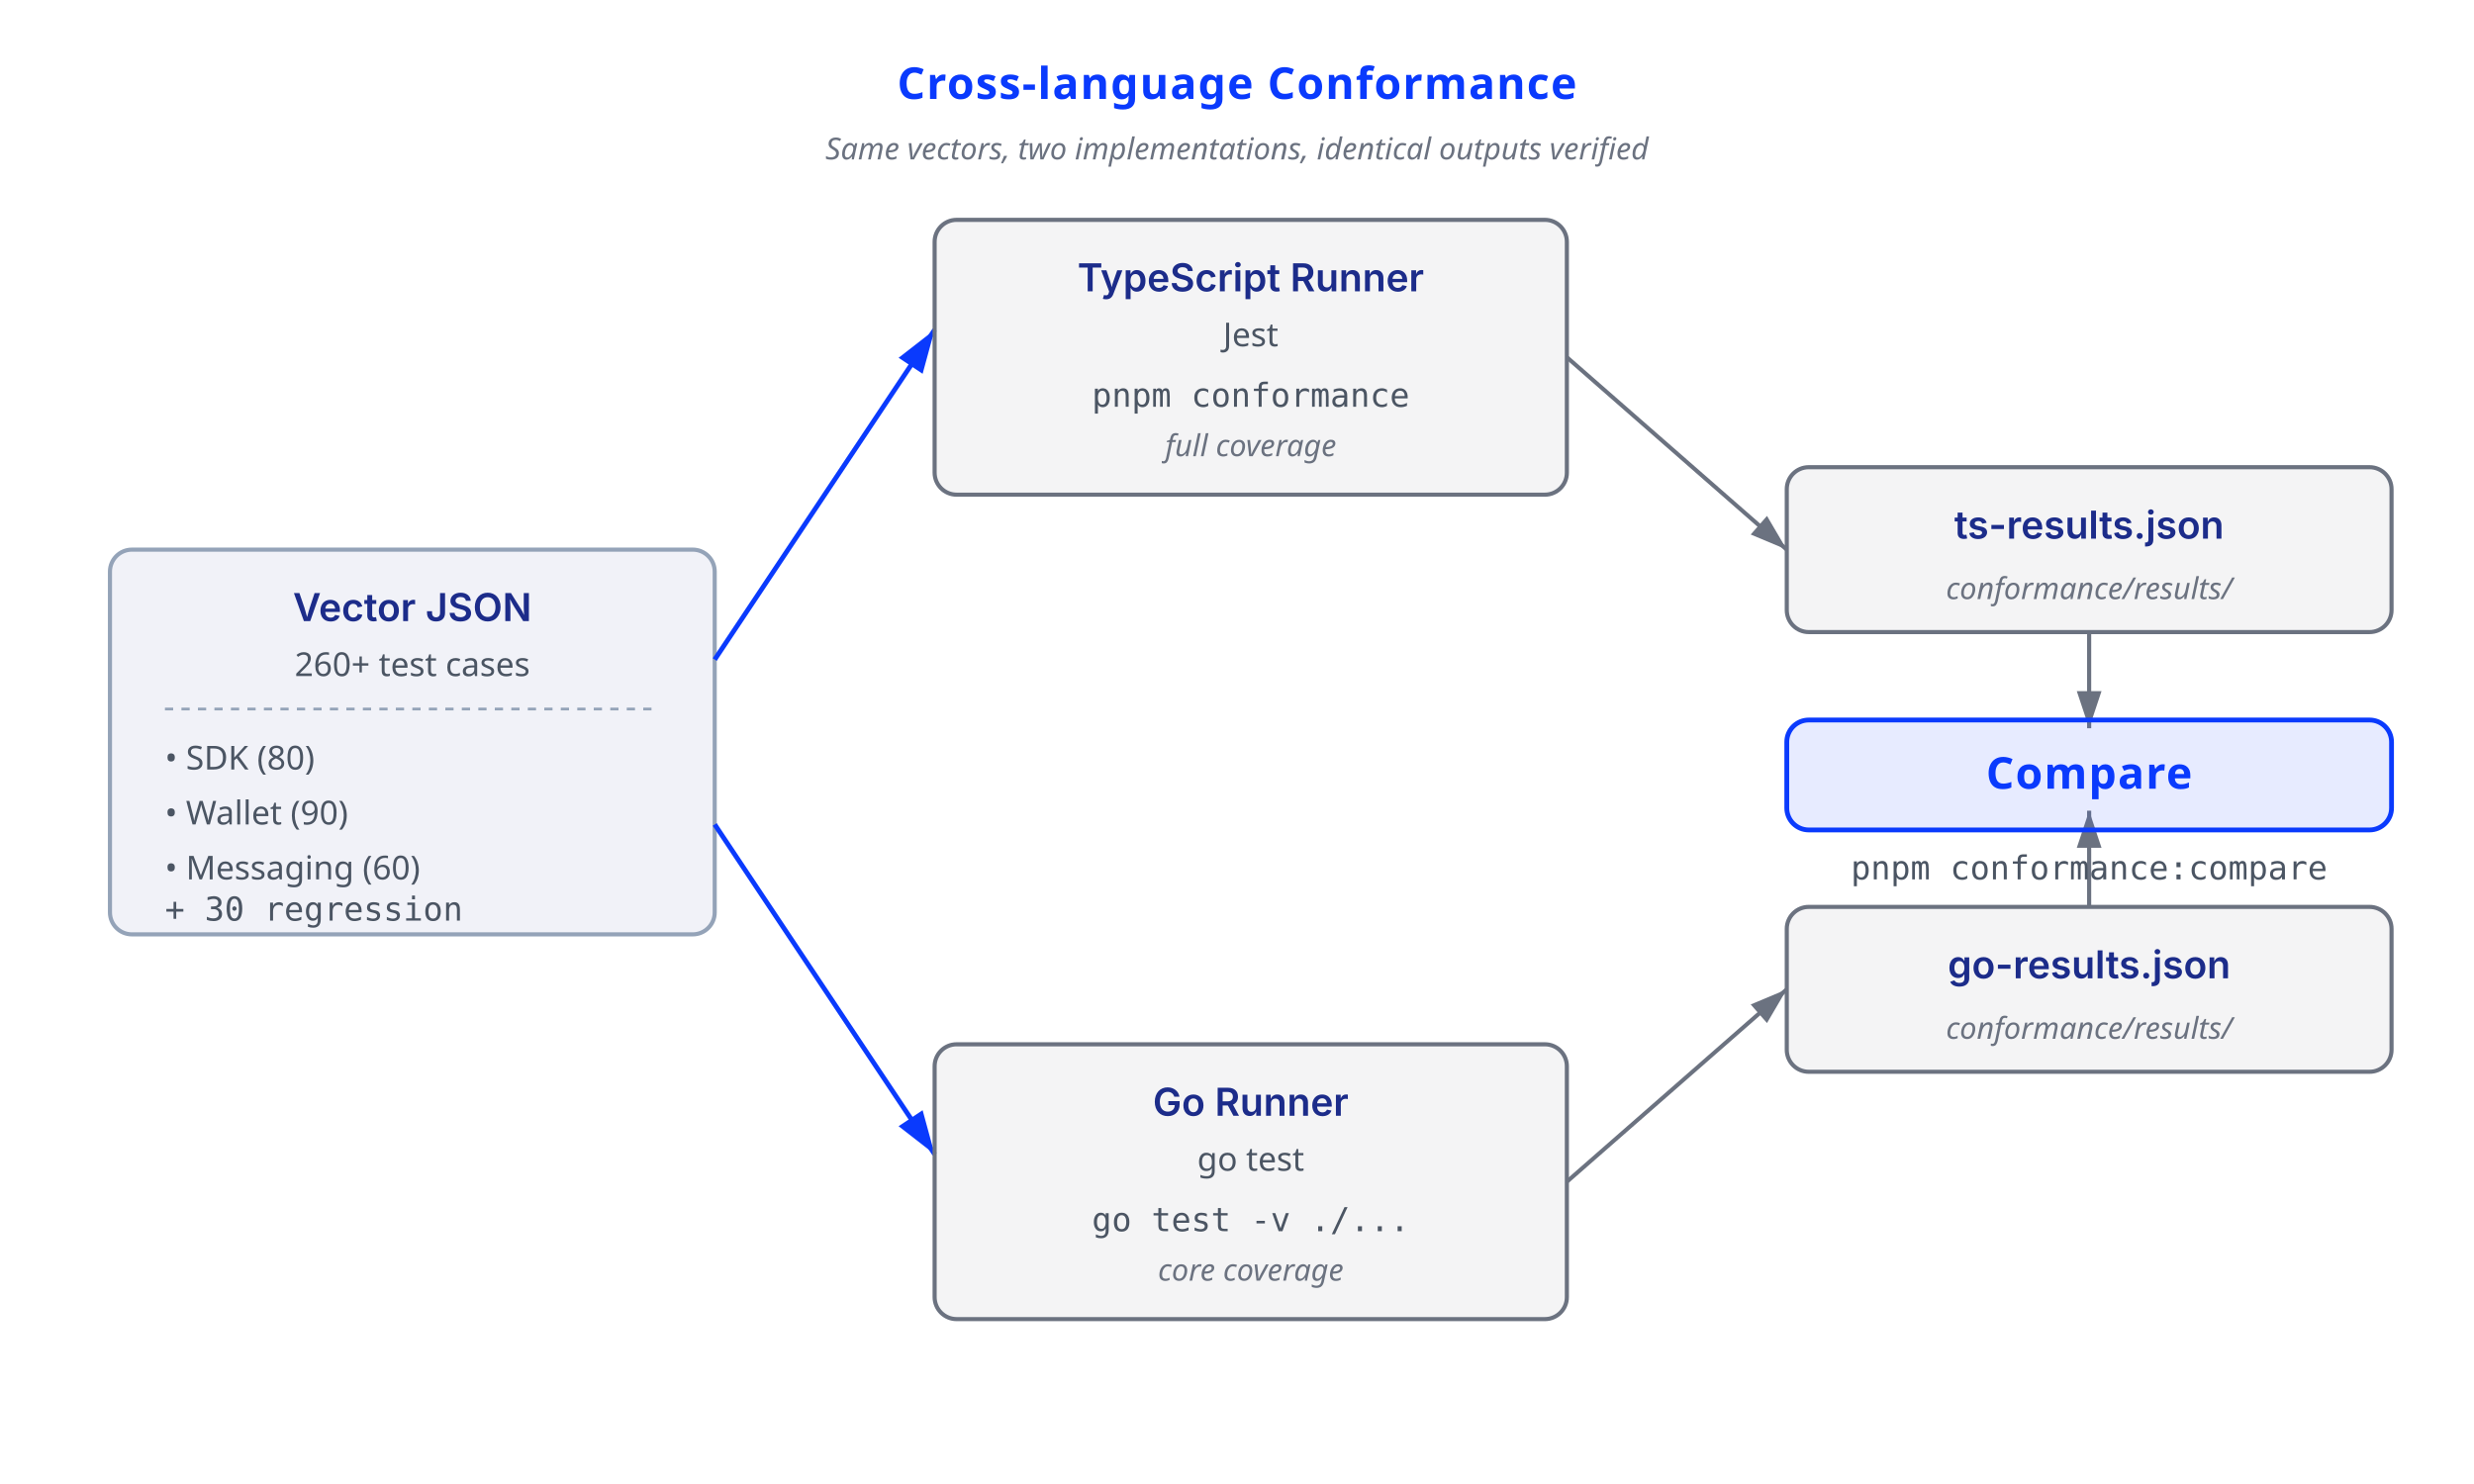
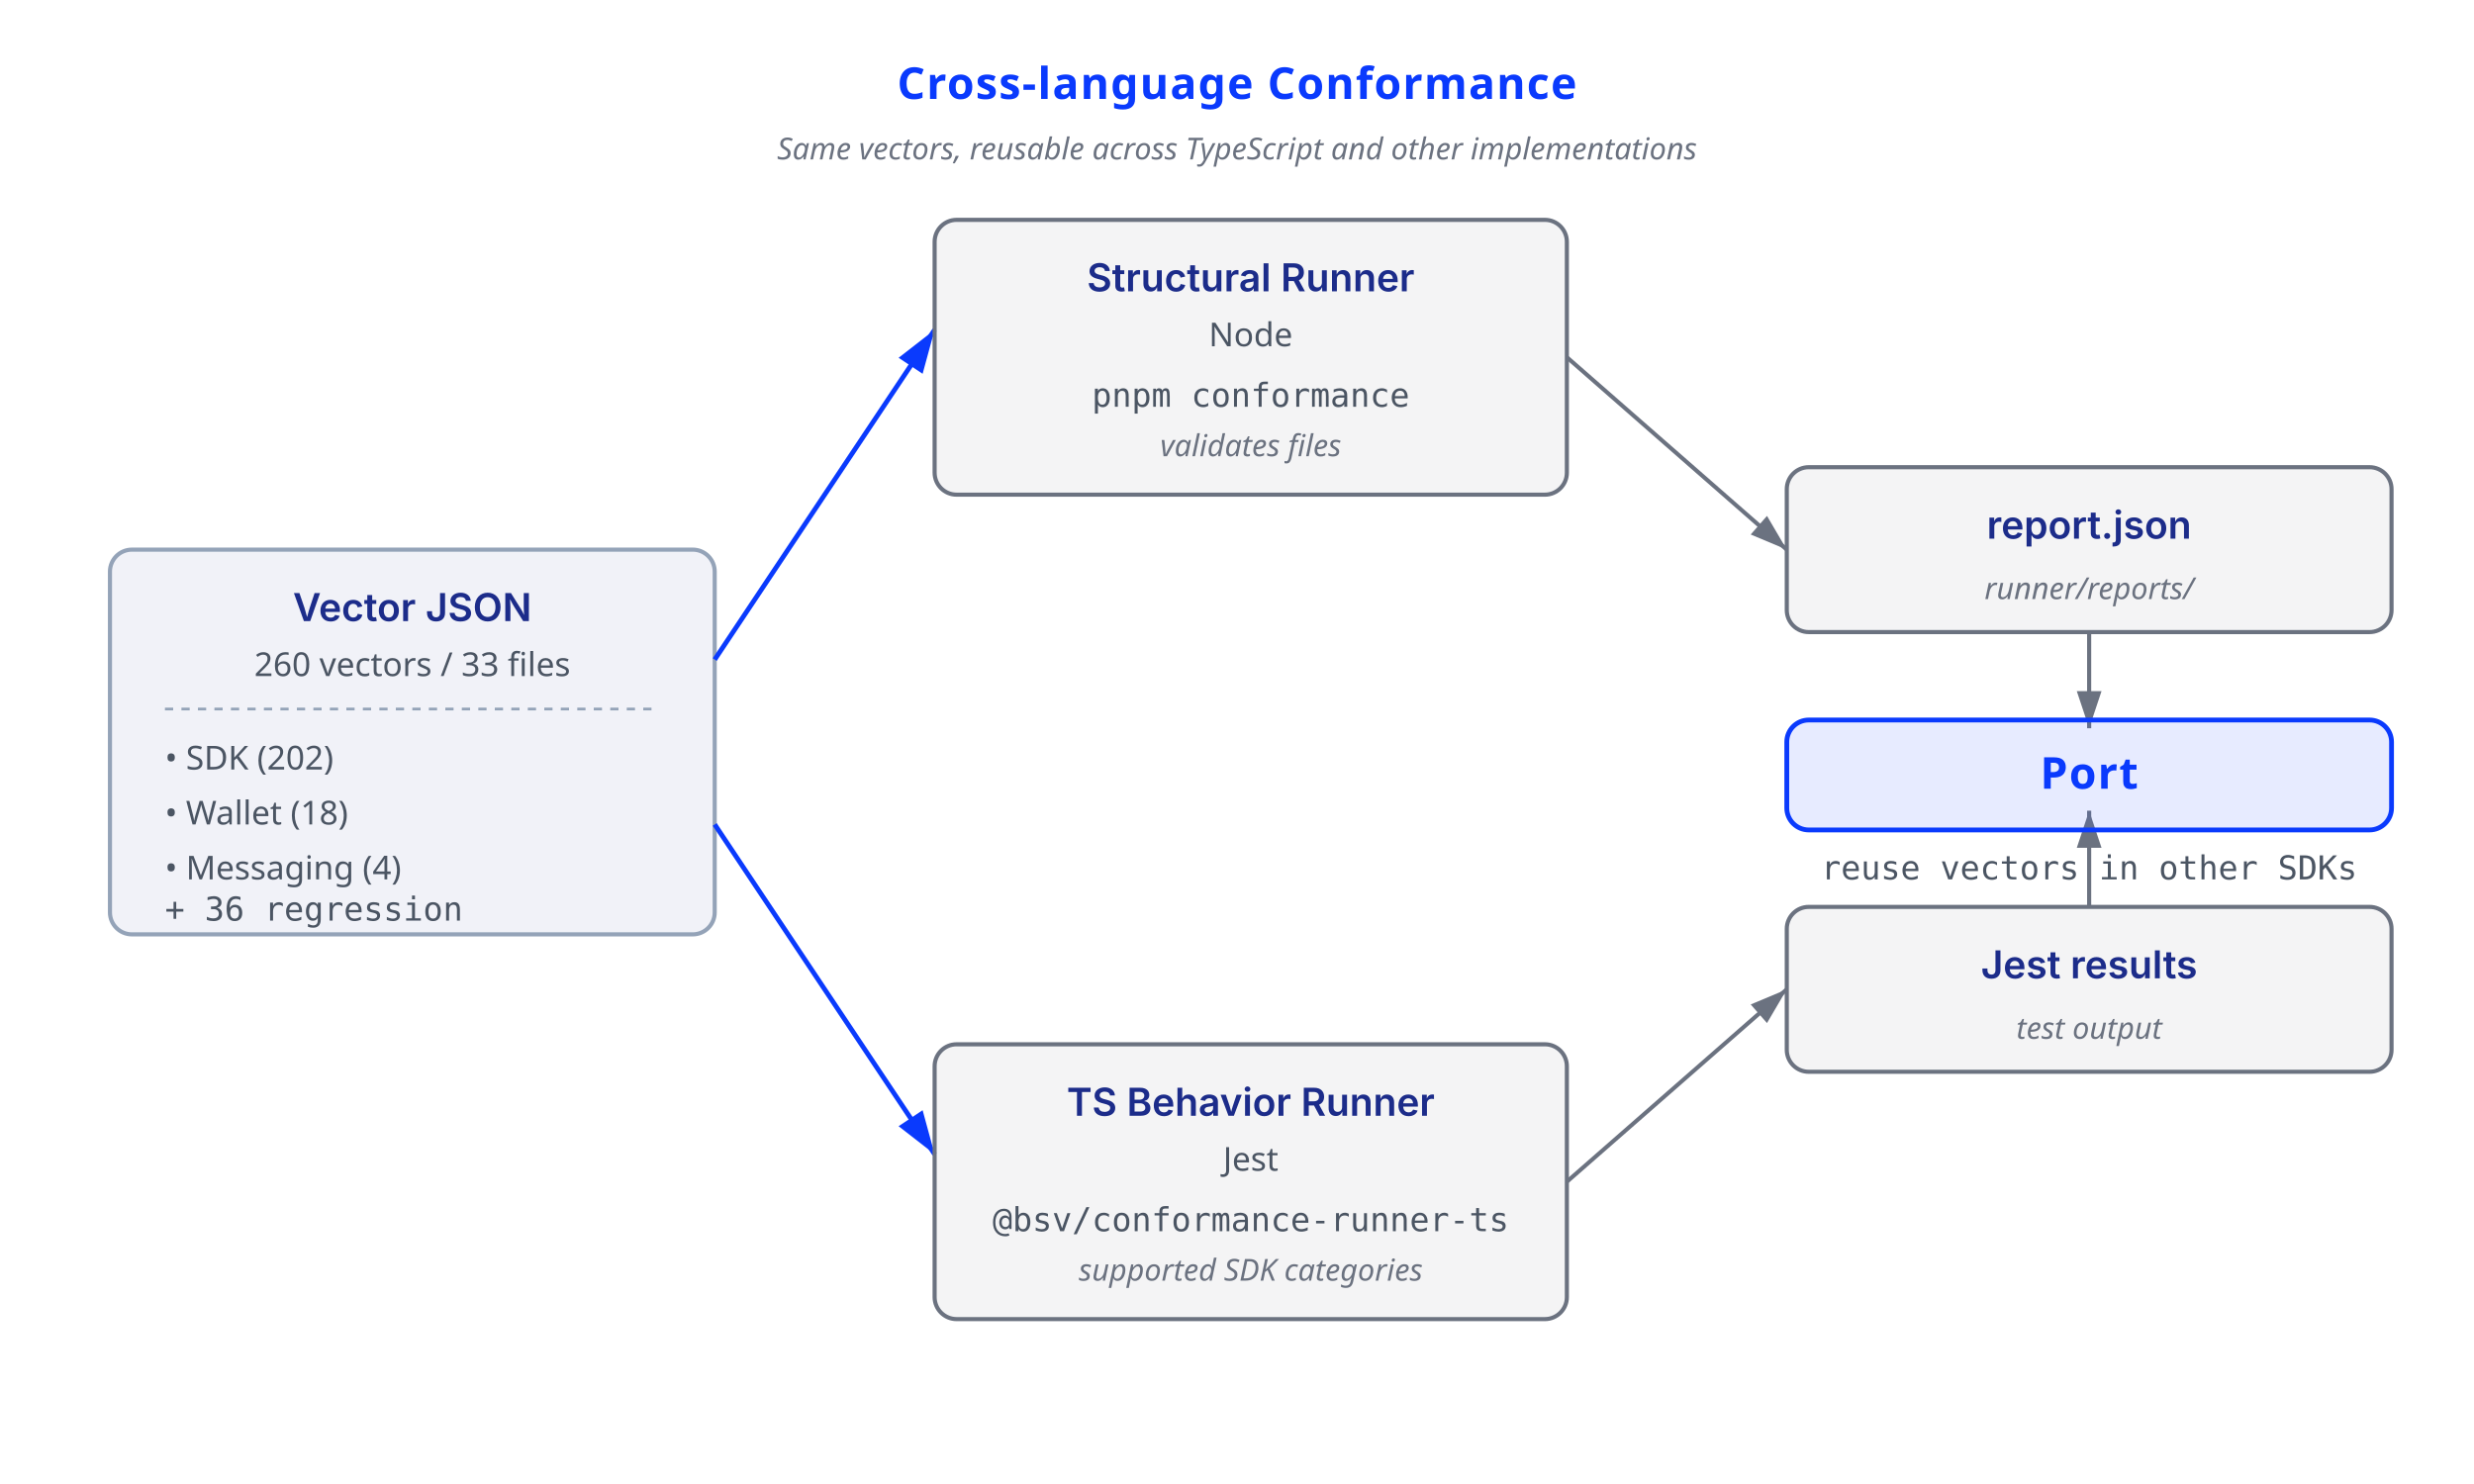
<svg xmlns="http://www.w3.org/2000/svg" viewBox="0 0 900 540" role="img" aria-labelledby="title desc">
  <style>
    .box { fill: rgba(120,120,130,0.08); stroke: #6B7280; stroke-width: 1.5; }
    .box-accent { fill: rgba(58,85,255,0.12); stroke: #0a3afd; stroke-width: 1.75; }
    .box-amber { fill: rgba(28,44,138,0.06); stroke: #94a3b8; stroke-width: 1.5; }
    .arrow { stroke: #6B7280; stroke-width: 1.5; fill: none; marker-end: url(#arrow); }
    .arrow-orange { stroke: #0a3afd; stroke-width: 1.75; fill: none; marker-end: url(#arrow-orange); }
    .title { font: 600 14px ui-sans-serif, system-ui, -apple-system, sans-serif; fill: #1c2c8a; }
    .label { font: 12px ui-sans-serif, system-ui, sans-serif; fill: #4B5563; }
    .label-mono { font: 12px ui-monospace, "SF Mono", Menlo, monospace; fill: #4B5563; }
    .heading { font: 700 16px ui-sans-serif, system-ui, sans-serif; fill: #0a3afd; letter-spacing: 0.5px; }
    .caption { font: italic 11px ui-sans-serif, system-ui, sans-serif; fill: #6B7280; }
  </style>
  <defs>
    <marker id="arrow" markerWidth="10" markerHeight="10" refX="9" refY="3" orient="auto">
      <path d="M0,0 L0,6 L9,3 z" fill="#6B7280" />
    </marker>
    <marker id="arrow-orange" markerWidth="10" markerHeight="10" refX="9" refY="3" orient="auto">
      <path d="M0,0 L0,6 L9,3 z" fill="#0a3afd" />
    </marker>
  </defs>
  <rect x="40" y="200" width="220" height="140" rx="8" class="box-amber" />
  <text x="150" y="226" text-anchor="middle" class="title">Vector JSON</text>
-   <text x="150" y="246" text-anchor="middle" class="label">260+ test cases</text>
+   <text x="150" y="246" text-anchor="middle" class="label">260 vectors / 33 files</text>
  <line x1="60" y1="258" x2="240" y2="258" stroke="#94a3b8" stroke-width="1" stroke-dasharray="3,3" />
-   <text x="60" y="280" class="label">• SDK (80)</text>
-   <text x="60" y="300" class="label">• Wallet (90)</text>
-   <text x="60" y="320" class="label">• Messaging (60)</text>
-   <text x="60" y="335" class="label-mono" font-size="10">+ 30 regression</text>
+   <text x="60" y="280" class="label">• SDK (202)</text>
+   <text x="60" y="300" class="label">• Wallet (18)</text>
+   <text x="60" y="320" class="label">• Messaging (4)</text>
+   <text x="60" y="335" class="label-mono" font-size="10">+ 36 regression</text>
  <line x1="260" y1="240" x2="340" y2="120" class="arrow-orange" />
  <line x1="260" y1="300" x2="340" y2="420" class="arrow-orange" />
  <rect x="340" y="80" width="230" height="100" rx="8" class="box" />
-   <text x="455" y="106" text-anchor="middle" class="title">TypeScript Runner</text>
-   <text x="455" y="126" text-anchor="middle" class="label">Jest</text>
+   <text x="455" y="106" text-anchor="middle" class="title">Structural Runner</text>
+   <text x="455" y="126" text-anchor="middle" class="label">Node</text>
  <text x="455" y="148" text-anchor="middle" class="label-mono">pnpm conformance</text>
-   <text x="455" y="166" text-anchor="middle" class="caption">full coverage</text>
+   <text x="455" y="166" text-anchor="middle" class="caption">validates files</text>
  <rect x="340" y="380" width="230" height="100" rx="8" class="box" />
-   <text x="455" y="406" text-anchor="middle" class="title">Go Runner</text>
-   <text x="455" y="426" text-anchor="middle" class="label">go test</text>
-   <text x="455" y="448" text-anchor="middle" class="label-mono">go test -v ./...</text>
-   <text x="455" y="466" text-anchor="middle" class="caption">core coverage</text>
+   <text x="455" y="406" text-anchor="middle" class="title">TS Behavior Runner</text>
+   <text x="455" y="426" text-anchor="middle" class="label">Jest</text>
+   <text x="455" y="448" text-anchor="middle" class="label-mono">@bsv/conformance-runner-ts</text>
+   <text x="455" y="466" text-anchor="middle" class="caption">supported SDK categories</text>
  <line x1="570" y1="130" x2="650" y2="200" class="arrow" />
  <line x1="570" y1="430" x2="650" y2="360" class="arrow" />
  <rect x="650" y="170" width="220" height="60" rx="8" class="box" />
-   <text x="760" y="196" text-anchor="middle" class="title">ts-results.json</text>
-   <text x="760" y="218" text-anchor="middle" class="caption">conformance/results/</text>
+   <text x="760" y="196" text-anchor="middle" class="title">report.json</text>
+   <text x="760" y="218" text-anchor="middle" class="caption">runner/reports/</text>
  <rect x="650" y="330" width="220" height="60" rx="8" class="box" />
-   <text x="760" y="356" text-anchor="middle" class="title">go-results.json</text>
-   <text x="760" y="378" text-anchor="middle" class="caption">conformance/results/</text>
+   <text x="760" y="356" text-anchor="middle" class="title">Jest results</text>
+   <text x="760" y="378" text-anchor="middle" class="caption">test output</text>
  <line x1="760" y1="230" x2="760" y2="265" class="arrow" />
  <line x1="760" y1="330" x2="760" y2="295" class="arrow" />
  <rect x="650" y="262" width="220" height="40" rx="8" class="box-accent" />
-   <text x="760" y="287" text-anchor="middle" class="heading">Compare</text>
-   <text x="760" y="320" text-anchor="middle" class="label-mono" font-size="10">pnpm conformance:compare</text>
+   <text x="760" y="287" text-anchor="middle" class="heading">Port</text>
+   <text x="760" y="320" text-anchor="middle" class="label-mono" font-size="10">reuse vectors in other SDKs</text>
  <text x="450" y="36" text-anchor="middle" class="heading">Cross-language Conformance</text>
-   <text x="450" y="58" text-anchor="middle" class="caption">Same vectors, two implementations, identical outputs verified</text>
+   <text x="450" y="58" text-anchor="middle" class="caption">Same vectors, reusable across TypeScript and other implementations</text>
</svg>
